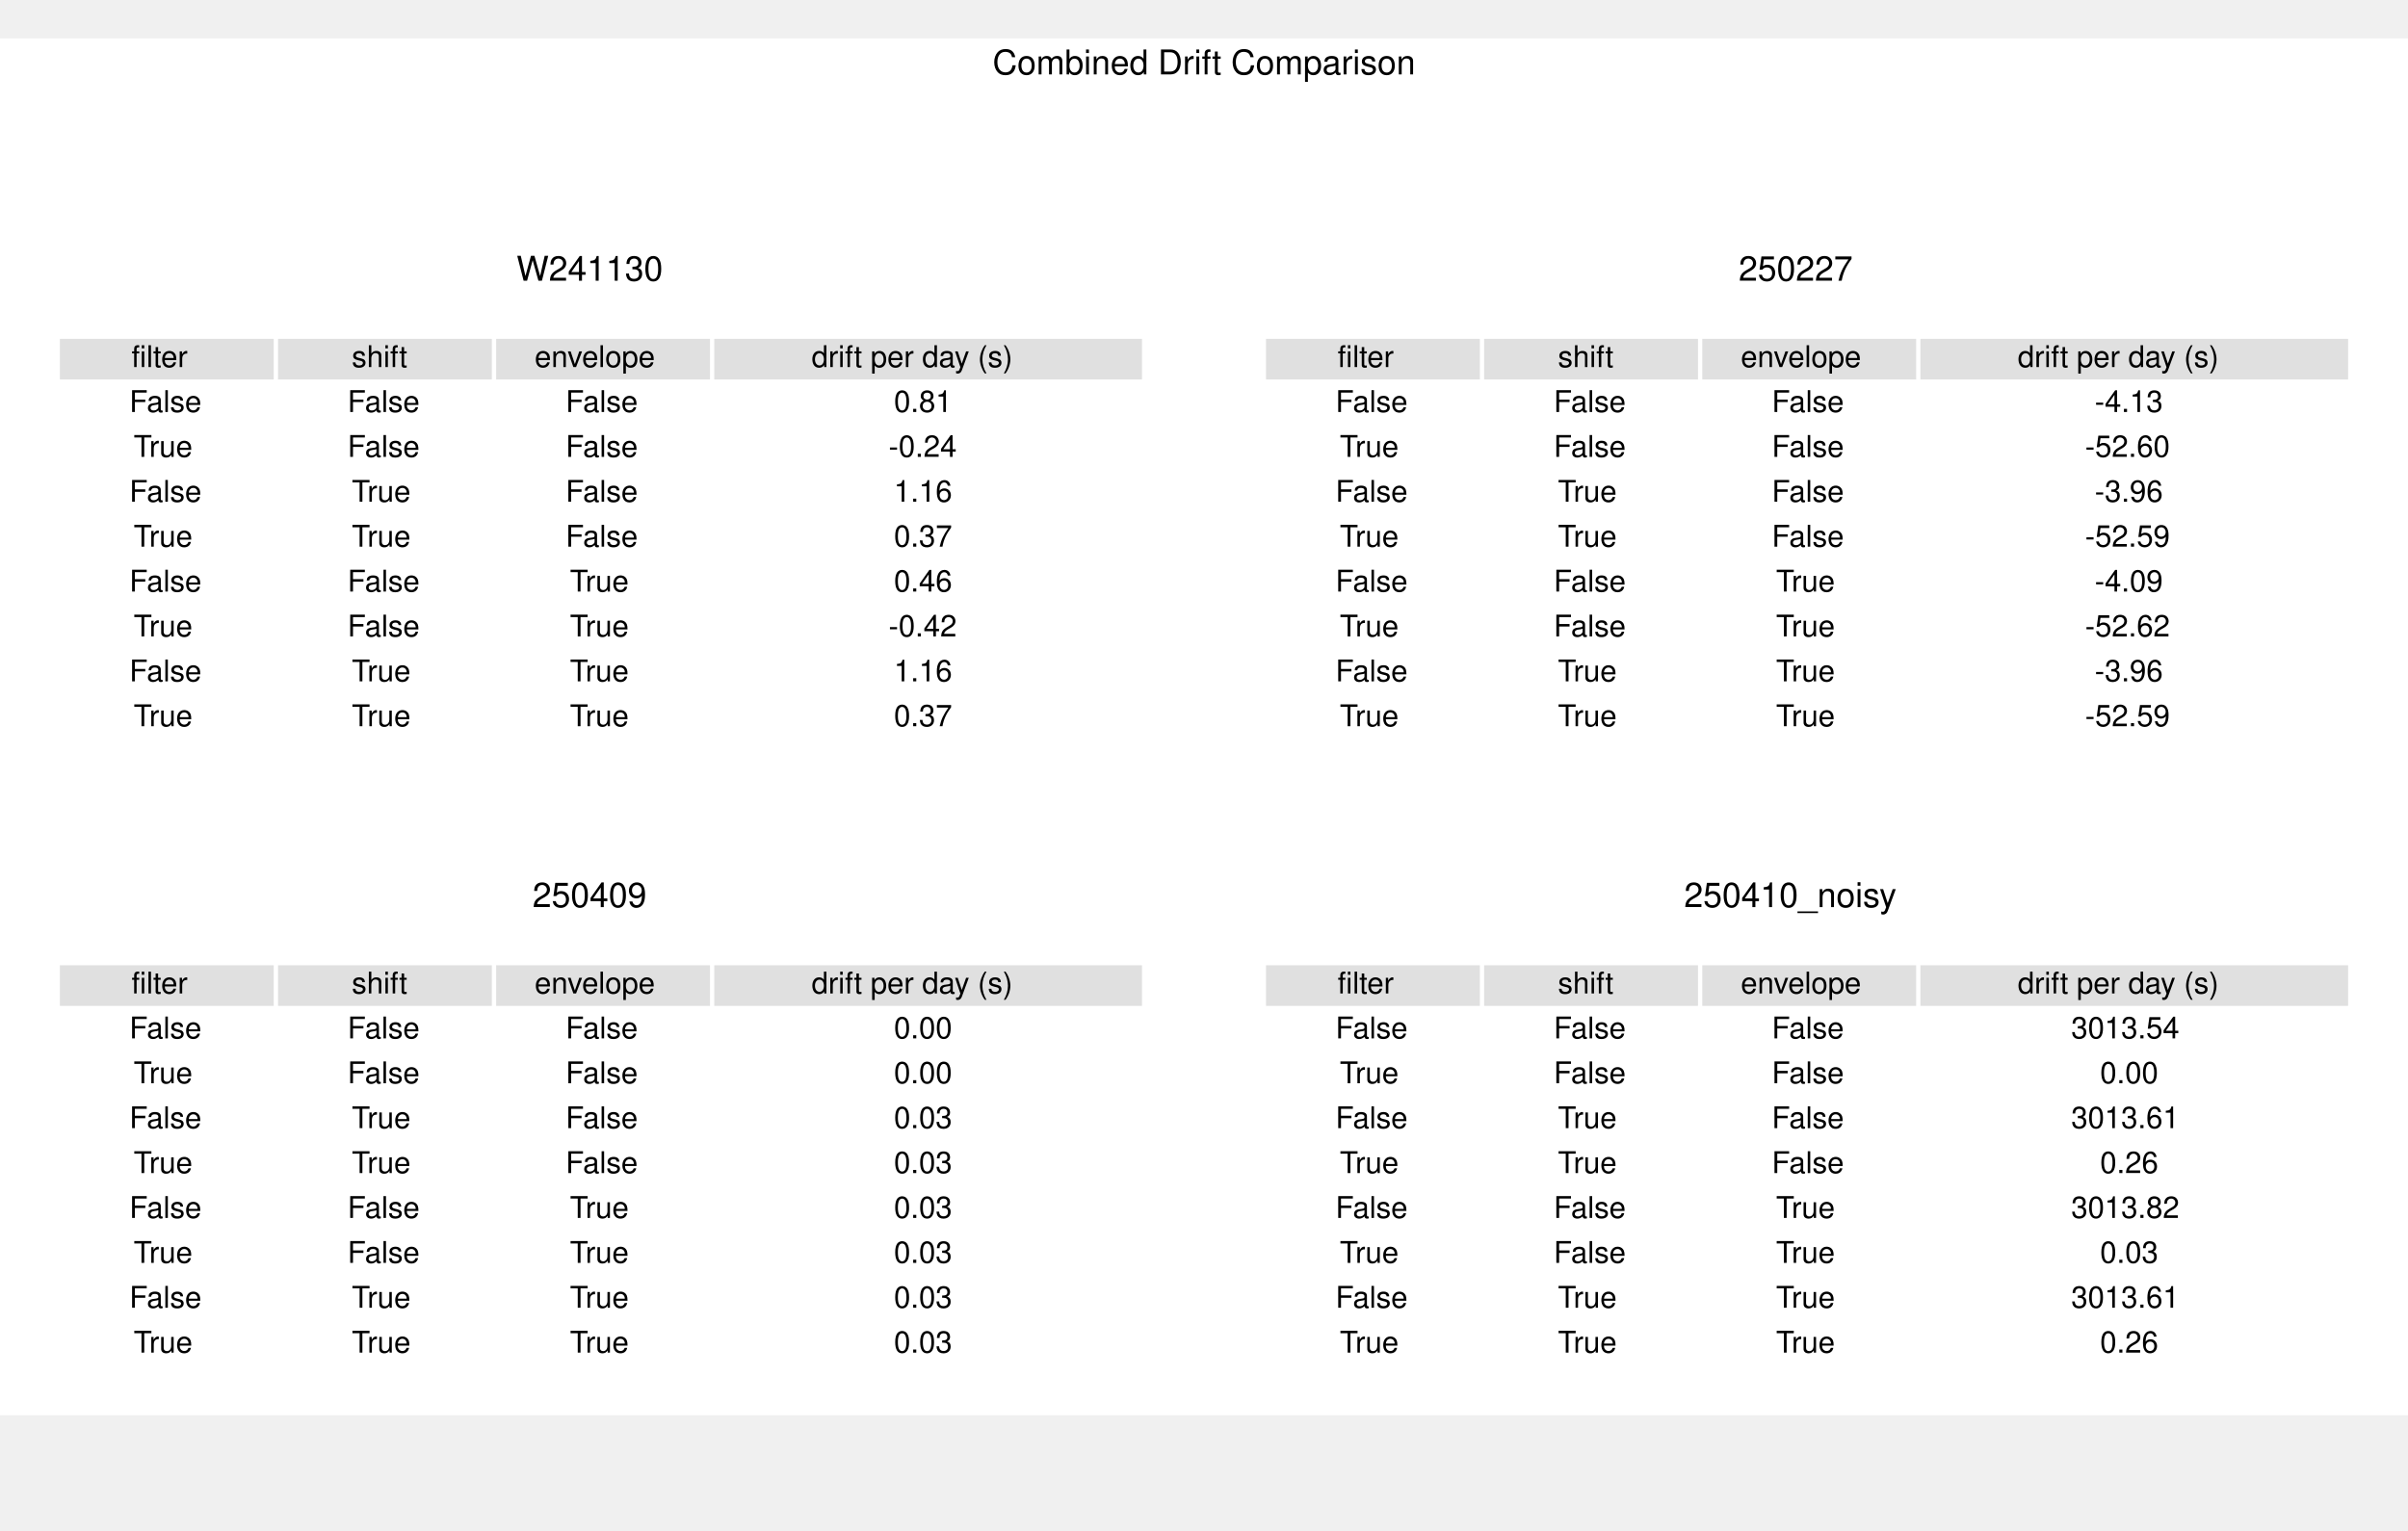
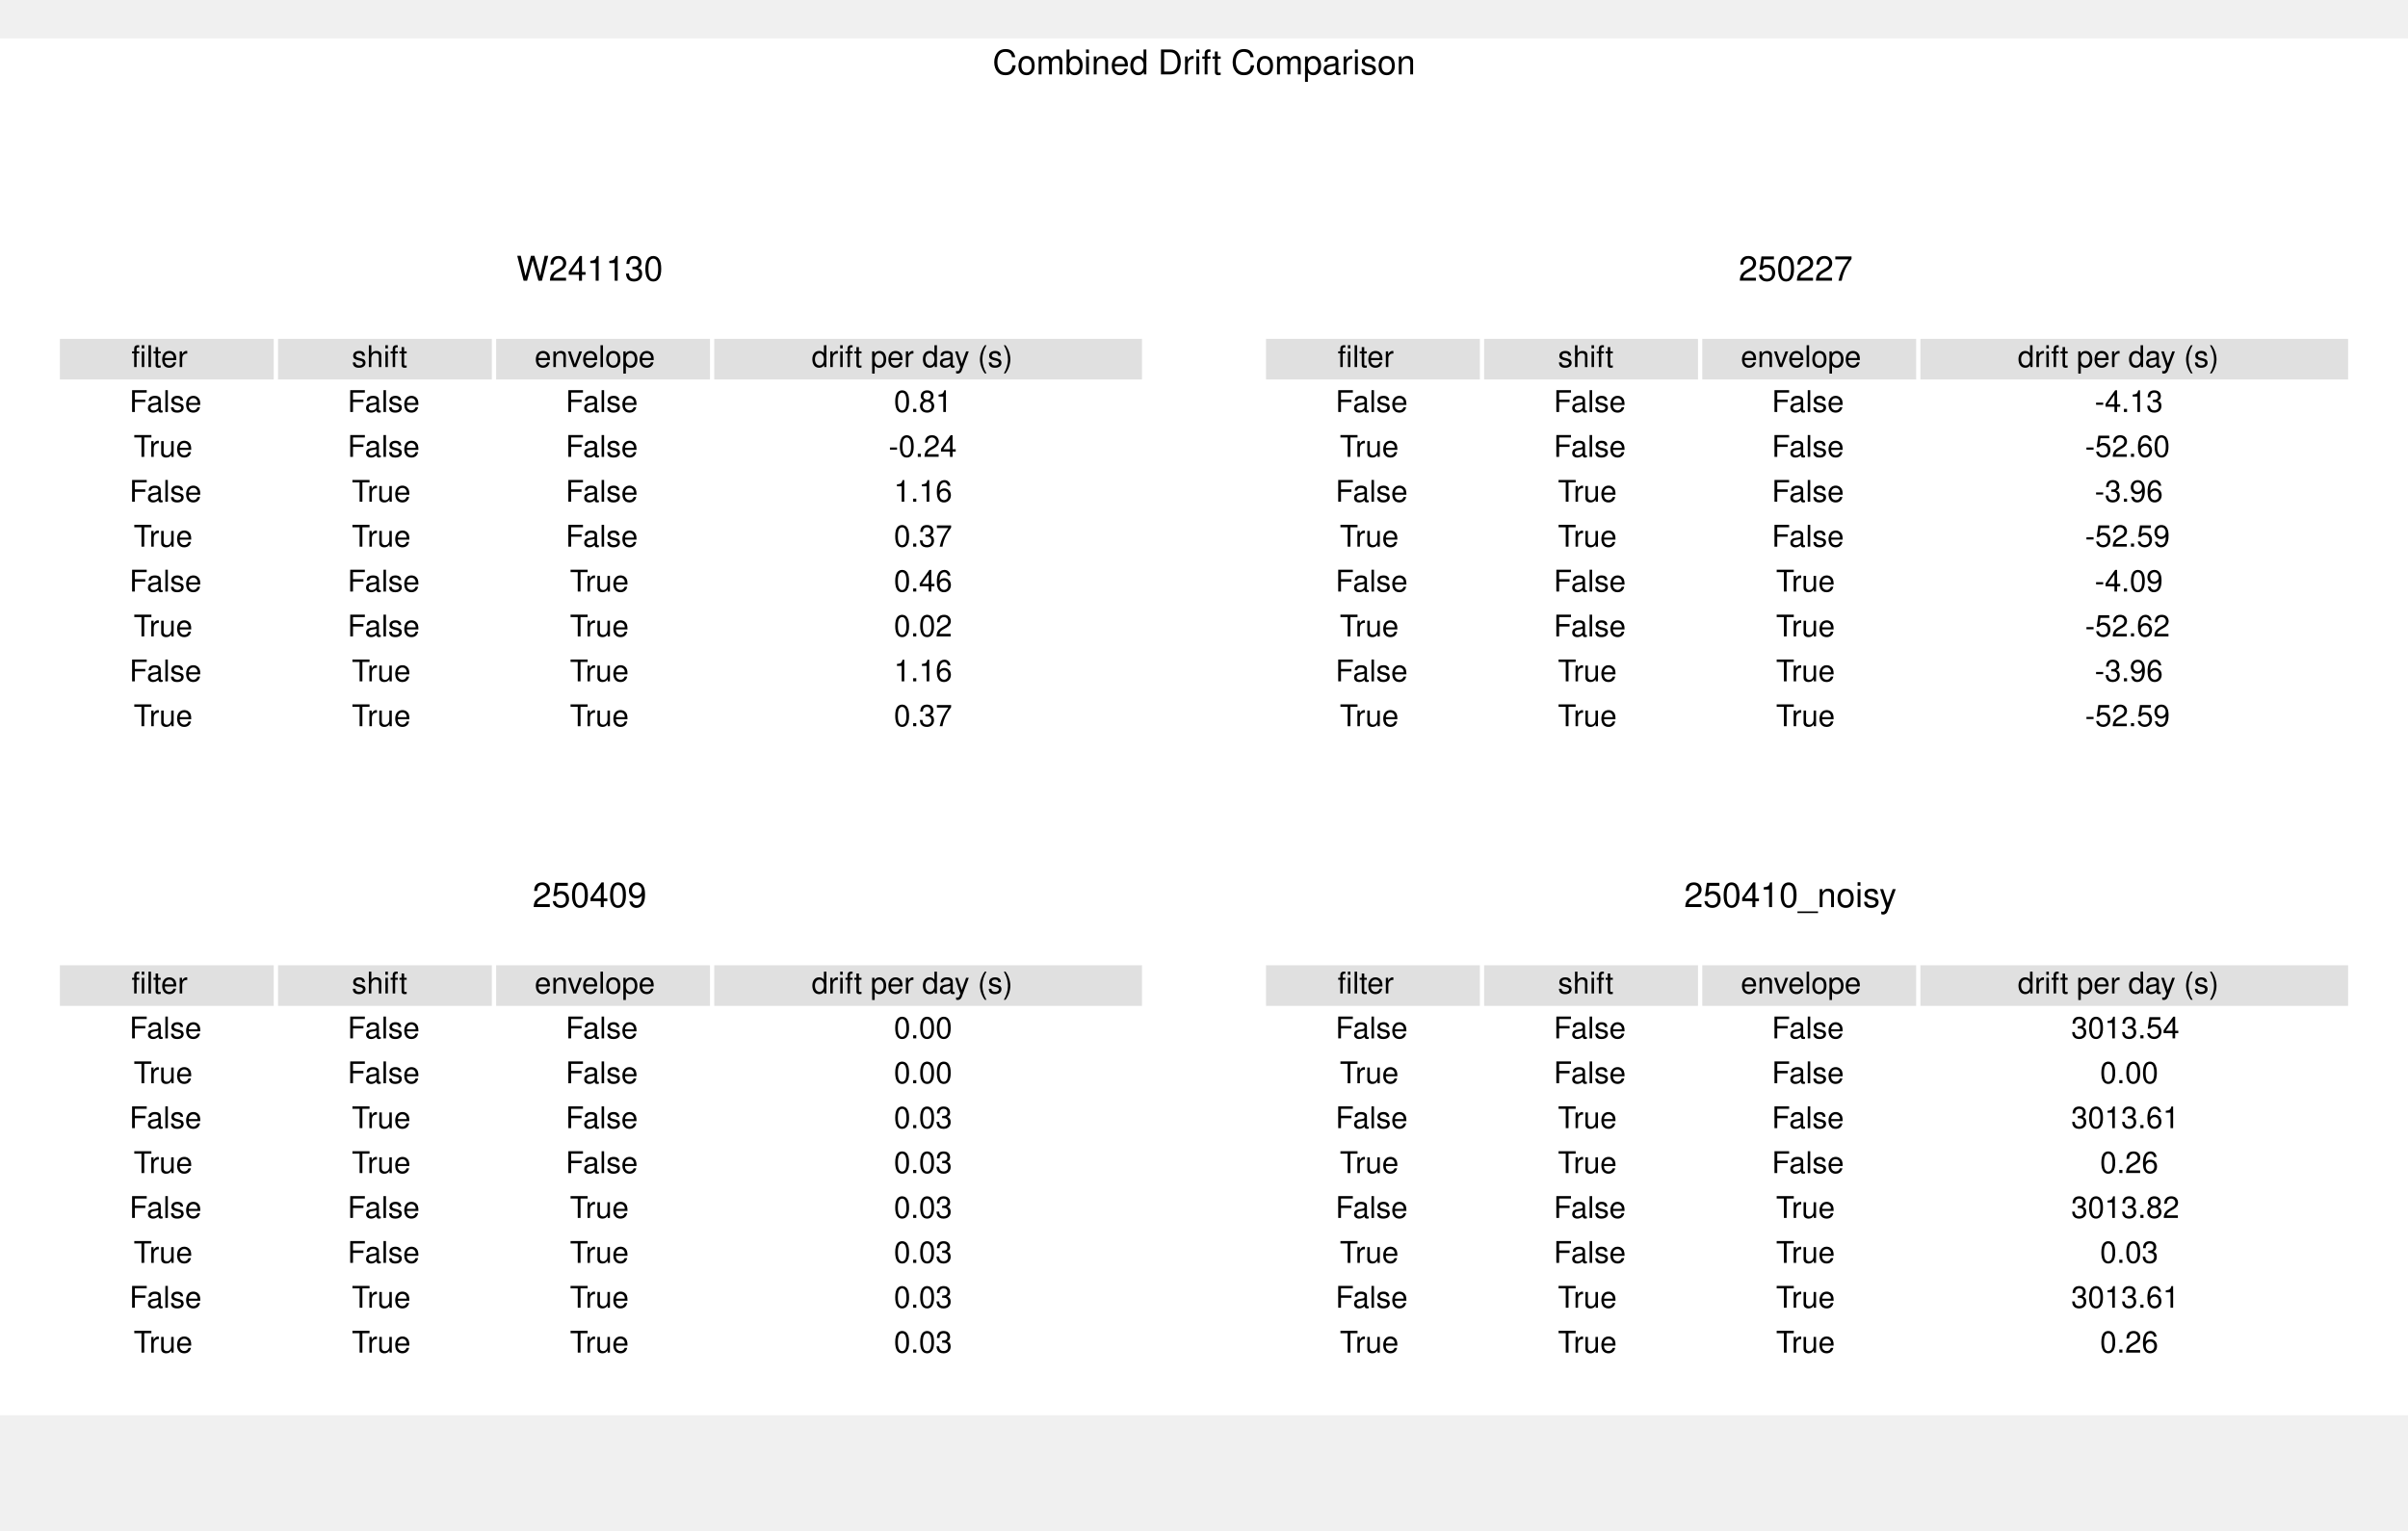
<svg xmlns="http://www.w3.org/2000/svg" width="1126pt" height="716pt" viewBox="0.00 36.00 1126.00 680.00">
  <g id="graph0" class="graph" transform="scale(1 1) rotate(0) translate(0 680)">
    <polygon fill="white" stroke="transparent" points="0,0 0,-644 1126,-644 1126,0 0,0" />
    <text text-anchor="middle" x="563" y="-627.2" font-family="Helvetica,sans-Serif" font-size="16.00">Combined Drift Comparison</text>
    <g id="clust1" class="cluster">
</g>
    <g id="clust2" class="cluster">
</g>
    <g id="clust3" class="cluster">
</g>
    <g id="node1" class="node">
      <text text-anchor="start" x="813" y="-530.7" font-family="Helvetica,sans-Serif" font-size="16.00">250227</text>
      <polygon fill="#e0e0e0" stroke="transparent" points="592,-484.5 592,-503.5 692,-503.5 692,-484.5 592,-484.5" />
      <text text-anchor="start" x="625.5" y="-490.3" font-family="Helvetica,sans-Serif" font-size="14.00">filter</text>
      <polygon fill="#e0e0e0" stroke="transparent" points="694,-484.5 694,-503.5 794,-503.5 794,-484.5 694,-484.5" />
      <text text-anchor="start" x="728.5" y="-490.3" font-family="Helvetica,sans-Serif" font-size="14.00">shift</text>
      <polygon fill="#e0e0e0" stroke="transparent" points="796,-484.5 796,-503.5 896,-503.5 896,-484.5 796,-484.5" />
      <text text-anchor="start" x="814" y="-490.3" font-family="Helvetica,sans-Serif" font-size="14.00">envelope</text>
      <polygon fill="#e0e0e0" stroke="transparent" points="898,-484.5 898,-503.5 1098,-503.5 1098,-484.5 898,-484.5" />
      <text text-anchor="start" x="943.5" y="-490.3" font-family="Helvetica,sans-Serif" font-size="14.00">drift per day (s)</text>
      <text text-anchor="start" x="624.5" y="-469.3" font-family="Helvetica,sans-Serif" font-size="14.00">False</text>
      <text text-anchor="start" x="726.5" y="-469.3" font-family="Helvetica,sans-Serif" font-size="14.00">False</text>
      <text text-anchor="start" x="828.5" y="-469.3" font-family="Helvetica,sans-Serif" font-size="14.00">False</text>
      <text text-anchor="start" x="979.5" y="-469.3" font-family="Helvetica,sans-Serif" font-size="14.00">-4.13</text>
      <text text-anchor="start" x="626.5" y="-448.3" font-family="Helvetica,sans-Serif" font-size="14.00">True</text>
      <text text-anchor="start" x="726.5" y="-448.3" font-family="Helvetica,sans-Serif" font-size="14.00">False</text>
      <text text-anchor="start" x="828.5" y="-448.3" font-family="Helvetica,sans-Serif" font-size="14.00">False</text>
      <text text-anchor="start" x="975" y="-448.3" font-family="Helvetica,sans-Serif" font-size="14.00">-52.60</text>
      <text text-anchor="start" x="624.5" y="-427.3" font-family="Helvetica,sans-Serif" font-size="14.00">False</text>
      <text text-anchor="start" x="728.5" y="-427.3" font-family="Helvetica,sans-Serif" font-size="14.00">True</text>
      <text text-anchor="start" x="828.5" y="-427.3" font-family="Helvetica,sans-Serif" font-size="14.00">False</text>
      <text text-anchor="start" x="979.5" y="-427.3" font-family="Helvetica,sans-Serif" font-size="14.00">-3.96</text>
      <text text-anchor="start" x="626.5" y="-406.3" font-family="Helvetica,sans-Serif" font-size="14.00">True</text>
      <text text-anchor="start" x="728.5" y="-406.3" font-family="Helvetica,sans-Serif" font-size="14.00">True</text>
      <text text-anchor="start" x="828.5" y="-406.3" font-family="Helvetica,sans-Serif" font-size="14.00">False</text>
      <text text-anchor="start" x="975" y="-406.3" font-family="Helvetica,sans-Serif" font-size="14.00">-52.59</text>
      <text text-anchor="start" x="624.5" y="-385.3" font-family="Helvetica,sans-Serif" font-size="14.00">False</text>
      <text text-anchor="start" x="726.5" y="-385.3" font-family="Helvetica,sans-Serif" font-size="14.00">False</text>
      <text text-anchor="start" x="830.5" y="-385.3" font-family="Helvetica,sans-Serif" font-size="14.00">True</text>
      <text text-anchor="start" x="979.5" y="-385.3" font-family="Helvetica,sans-Serif" font-size="14.00">-4.09</text>
      <text text-anchor="start" x="626.5" y="-364.3" font-family="Helvetica,sans-Serif" font-size="14.00">True</text>
      <text text-anchor="start" x="726.5" y="-364.3" font-family="Helvetica,sans-Serif" font-size="14.00">False</text>
      <text text-anchor="start" x="830.5" y="-364.3" font-family="Helvetica,sans-Serif" font-size="14.00">True</text>
      <text text-anchor="start" x="975" y="-364.3" font-family="Helvetica,sans-Serif" font-size="14.00">-52.62</text>
      <text text-anchor="start" x="624.5" y="-343.3" font-family="Helvetica,sans-Serif" font-size="14.00">False</text>
      <text text-anchor="start" x="728.5" y="-343.3" font-family="Helvetica,sans-Serif" font-size="14.00">True</text>
      <text text-anchor="start" x="830.5" y="-343.3" font-family="Helvetica,sans-Serif" font-size="14.00">True</text>
      <text text-anchor="start" x="979.5" y="-343.3" font-family="Helvetica,sans-Serif" font-size="14.00">-3.96</text>
      <text text-anchor="start" x="626.5" y="-322.3" font-family="Helvetica,sans-Serif" font-size="14.00">True</text>
      <text text-anchor="start" x="728.5" y="-322.3" font-family="Helvetica,sans-Serif" font-size="14.00">True</text>
      <text text-anchor="start" x="830.5" y="-322.3" font-family="Helvetica,sans-Serif" font-size="14.00">True</text>
      <text text-anchor="start" x="975" y="-322.3" font-family="Helvetica,sans-Serif" font-size="14.00">-52.59</text>
    </g>
    <g id="node2" class="node">
      <text text-anchor="start" x="787.5" y="-237.7" font-family="Helvetica,sans-Serif" font-size="16.00">250410_noisy</text>
      <polygon fill="#e0e0e0" stroke="transparent" points="592,-191.5 592,-210.5 692,-210.5 692,-191.5 592,-191.5" />
      <text text-anchor="start" x="625.5" y="-197.3" font-family="Helvetica,sans-Serif" font-size="14.00">filter</text>
      <polygon fill="#e0e0e0" stroke="transparent" points="694,-191.5 694,-210.5 794,-210.5 794,-191.5 694,-191.5" />
      <text text-anchor="start" x="728.5" y="-197.3" font-family="Helvetica,sans-Serif" font-size="14.00">shift</text>
      <polygon fill="#e0e0e0" stroke="transparent" points="796,-191.5 796,-210.5 896,-210.5 896,-191.5 796,-191.5" />
      <text text-anchor="start" x="814" y="-197.3" font-family="Helvetica,sans-Serif" font-size="14.00">envelope</text>
      <polygon fill="#e0e0e0" stroke="transparent" points="898,-191.5 898,-210.5 1098,-210.5 1098,-191.5 898,-191.5" />
      <text text-anchor="start" x="943.5" y="-197.3" font-family="Helvetica,sans-Serif" font-size="14.00">drift per day (s)</text>
      <text text-anchor="start" x="624.5" y="-176.3" font-family="Helvetica,sans-Serif" font-size="14.00">False</text>
      <text text-anchor="start" x="726.5" y="-176.3" font-family="Helvetica,sans-Serif" font-size="14.00">False</text>
      <text text-anchor="start" x="828.5" y="-176.3" font-family="Helvetica,sans-Serif" font-size="14.00">False</text>
      <text text-anchor="start" x="968.5" y="-176.3" font-family="Helvetica,sans-Serif" font-size="14.00">3013.54</text>
      <text text-anchor="start" x="626.5" y="-155.3" font-family="Helvetica,sans-Serif" font-size="14.00">True</text>
      <text text-anchor="start" x="726.5" y="-155.3" font-family="Helvetica,sans-Serif" font-size="14.00">False</text>
      <text text-anchor="start" x="828.5" y="-155.3" font-family="Helvetica,sans-Serif" font-size="14.00">False</text>
      <text text-anchor="start" x="982" y="-155.3" font-family="Helvetica,sans-Serif" font-size="14.00">0.00</text>
      <text text-anchor="start" x="624.5" y="-134.3" font-family="Helvetica,sans-Serif" font-size="14.00">False</text>
      <text text-anchor="start" x="728.5" y="-134.3" font-family="Helvetica,sans-Serif" font-size="14.00">True</text>
      <text text-anchor="start" x="828.5" y="-134.3" font-family="Helvetica,sans-Serif" font-size="14.00">False</text>
      <text text-anchor="start" x="968.5" y="-134.3" font-family="Helvetica,sans-Serif" font-size="14.00">3013.61</text>
      <text text-anchor="start" x="626.5" y="-113.3" font-family="Helvetica,sans-Serif" font-size="14.00">True</text>
      <text text-anchor="start" x="728.5" y="-113.3" font-family="Helvetica,sans-Serif" font-size="14.00">True</text>
      <text text-anchor="start" x="828.5" y="-113.3" font-family="Helvetica,sans-Serif" font-size="14.00">False</text>
      <text text-anchor="start" x="982" y="-113.3" font-family="Helvetica,sans-Serif" font-size="14.00">0.26</text>
      <text text-anchor="start" x="624.5" y="-92.3" font-family="Helvetica,sans-Serif" font-size="14.00">False</text>
      <text text-anchor="start" x="726.5" y="-92.3" font-family="Helvetica,sans-Serif" font-size="14.00">False</text>
      <text text-anchor="start" x="830.5" y="-92.3" font-family="Helvetica,sans-Serif" font-size="14.00">True</text>
      <text text-anchor="start" x="968.5" y="-92.3" font-family="Helvetica,sans-Serif" font-size="14.00">3013.82</text>
      <text text-anchor="start" x="626.5" y="-71.3" font-family="Helvetica,sans-Serif" font-size="14.00">True</text>
      <text text-anchor="start" x="726.5" y="-71.3" font-family="Helvetica,sans-Serif" font-size="14.00">False</text>
      <text text-anchor="start" x="830.5" y="-71.3" font-family="Helvetica,sans-Serif" font-size="14.00">True</text>
      <text text-anchor="start" x="982" y="-71.3" font-family="Helvetica,sans-Serif" font-size="14.00">0.03</text>
      <text text-anchor="start" x="624.5" y="-50.3" font-family="Helvetica,sans-Serif" font-size="14.00">False</text>
      <text text-anchor="start" x="728.5" y="-50.3" font-family="Helvetica,sans-Serif" font-size="14.00">True</text>
      <text text-anchor="start" x="830.5" y="-50.3" font-family="Helvetica,sans-Serif" font-size="14.00">True</text>
      <text text-anchor="start" x="968.5" y="-50.3" font-family="Helvetica,sans-Serif" font-size="14.00">3013.61</text>
      <text text-anchor="start" x="626.5" y="-29.3" font-family="Helvetica,sans-Serif" font-size="14.00">True</text>
      <text text-anchor="start" x="728.5" y="-29.3" font-family="Helvetica,sans-Serif" font-size="14.00">True</text>
      <text text-anchor="start" x="830.5" y="-29.3" font-family="Helvetica,sans-Serif" font-size="14.00">True</text>
      <text text-anchor="start" x="982" y="-29.3" font-family="Helvetica,sans-Serif" font-size="14.00">0.26</text>
    </g>
    <g id="node3" class="node">
      <text text-anchor="start" x="241.5" y="-530.7" font-family="Helvetica,sans-Serif" font-size="16.00">W241130</text>
      <polygon fill="#e0e0e0" stroke="transparent" points="28,-484.5 28,-503.5 128,-503.5 128,-484.5 28,-484.5" />
      <text text-anchor="start" x="61.5" y="-490.3" font-family="Helvetica,sans-Serif" font-size="14.00">filter</text>
      <polygon fill="#e0e0e0" stroke="transparent" points="130,-484.5 130,-503.5 230,-503.5 230,-484.5 130,-484.5" />
      <text text-anchor="start" x="164.5" y="-490.3" font-family="Helvetica,sans-Serif" font-size="14.00">shift</text>
      <polygon fill="#e0e0e0" stroke="transparent" points="232,-484.5 232,-503.5 332,-503.5 332,-484.5 232,-484.5" />
      <text text-anchor="start" x="250" y="-490.3" font-family="Helvetica,sans-Serif" font-size="14.00">envelope</text>
      <polygon fill="#e0e0e0" stroke="transparent" points="334,-484.5 334,-503.5 534,-503.5 534,-484.5 334,-484.5" />
      <text text-anchor="start" x="379.5" y="-490.3" font-family="Helvetica,sans-Serif" font-size="14.00">drift per day (s)</text>
      <text text-anchor="start" x="60.5" y="-469.3" font-family="Helvetica,sans-Serif" font-size="14.00">False</text>
      <text text-anchor="start" x="162.5" y="-469.3" font-family="Helvetica,sans-Serif" font-size="14.00">False</text>
      <text text-anchor="start" x="264.5" y="-469.3" font-family="Helvetica,sans-Serif" font-size="14.00">False</text>
      <text text-anchor="start" x="418" y="-469.3" font-family="Helvetica,sans-Serif" font-size="14.00">0.81</text>
      <text text-anchor="start" x="62.5" y="-448.3" font-family="Helvetica,sans-Serif" font-size="14.00">True</text>
      <text text-anchor="start" x="162.5" y="-448.3" font-family="Helvetica,sans-Serif" font-size="14.00">False</text>
      <text text-anchor="start" x="264.5" y="-448.3" font-family="Helvetica,sans-Serif" font-size="14.00">False</text>
      <text text-anchor="start" x="415.5" y="-448.3" font-family="Helvetica,sans-Serif" font-size="14.00">-0.24</text>
      <text text-anchor="start" x="60.5" y="-427.3" font-family="Helvetica,sans-Serif" font-size="14.00">False</text>
      <text text-anchor="start" x="164.5" y="-427.3" font-family="Helvetica,sans-Serif" font-size="14.00">True</text>
      <text text-anchor="start" x="264.5" y="-427.3" font-family="Helvetica,sans-Serif" font-size="14.00">False</text>
      <text text-anchor="start" x="418" y="-427.3" font-family="Helvetica,sans-Serif" font-size="14.00">1.16</text>
      <text text-anchor="start" x="62.5" y="-406.3" font-family="Helvetica,sans-Serif" font-size="14.00">True</text>
      <text text-anchor="start" x="164.5" y="-406.3" font-family="Helvetica,sans-Serif" font-size="14.00">True</text>
      <text text-anchor="start" x="264.5" y="-406.3" font-family="Helvetica,sans-Serif" font-size="14.00">False</text>
      <text text-anchor="start" x="418" y="-406.3" font-family="Helvetica,sans-Serif" font-size="14.00">0.37</text>
      <text text-anchor="start" x="60.5" y="-385.3" font-family="Helvetica,sans-Serif" font-size="14.00">False</text>
      <text text-anchor="start" x="162.5" y="-385.3" font-family="Helvetica,sans-Serif" font-size="14.00">False</text>
      <text text-anchor="start" x="266.5" y="-385.3" font-family="Helvetica,sans-Serif" font-size="14.00">True</text>
      <text text-anchor="start" x="418" y="-385.3" font-family="Helvetica,sans-Serif" font-size="14.00">0.46</text>
      <text text-anchor="start" x="62.5" y="-364.3" font-family="Helvetica,sans-Serif" font-size="14.00">True</text>
      <text text-anchor="start" x="162.5" y="-364.3" font-family="Helvetica,sans-Serif" font-size="14.00">False</text>
      <text text-anchor="start" x="266.5" y="-364.3" font-family="Helvetica,sans-Serif" font-size="14.00">True</text>
-       <text text-anchor="start" x="415.5" y="-364.3" font-family="Helvetica,sans-Serif" font-size="14.00">-0.42</text>
+       <text text-anchor="start" x="418" y="-364.3" font-family="Helvetica,sans-Serif" font-size="14.00">0.02</text>
      <text text-anchor="start" x="60.5" y="-343.3" font-family="Helvetica,sans-Serif" font-size="14.00">False</text>
      <text text-anchor="start" x="164.5" y="-343.3" font-family="Helvetica,sans-Serif" font-size="14.00">True</text>
      <text text-anchor="start" x="266.5" y="-343.3" font-family="Helvetica,sans-Serif" font-size="14.00">True</text>
      <text text-anchor="start" x="418" y="-343.3" font-family="Helvetica,sans-Serif" font-size="14.00">1.16</text>
      <text text-anchor="start" x="62.5" y="-322.3" font-family="Helvetica,sans-Serif" font-size="14.00">True</text>
      <text text-anchor="start" x="164.5" y="-322.3" font-family="Helvetica,sans-Serif" font-size="14.00">True</text>
      <text text-anchor="start" x="266.5" y="-322.3" font-family="Helvetica,sans-Serif" font-size="14.00">True</text>
      <text text-anchor="start" x="418" y="-322.3" font-family="Helvetica,sans-Serif" font-size="14.00">0.37</text>
    </g>
    <g id="node4" class="node">
      <text text-anchor="start" x="249" y="-237.7" font-family="Helvetica,sans-Serif" font-size="16.00">250409</text>
      <polygon fill="#e0e0e0" stroke="transparent" points="28,-191.5 28,-210.5 128,-210.5 128,-191.5 28,-191.5" />
      <text text-anchor="start" x="61.5" y="-197.3" font-family="Helvetica,sans-Serif" font-size="14.00">filter</text>
      <polygon fill="#e0e0e0" stroke="transparent" points="130,-191.5 130,-210.5 230,-210.5 230,-191.5 130,-191.5" />
      <text text-anchor="start" x="164.5" y="-197.3" font-family="Helvetica,sans-Serif" font-size="14.00">shift</text>
      <polygon fill="#e0e0e0" stroke="transparent" points="232,-191.5 232,-210.5 332,-210.5 332,-191.5 232,-191.5" />
      <text text-anchor="start" x="250" y="-197.3" font-family="Helvetica,sans-Serif" font-size="14.00">envelope</text>
      <polygon fill="#e0e0e0" stroke="transparent" points="334,-191.5 334,-210.5 534,-210.5 534,-191.5 334,-191.5" />
      <text text-anchor="start" x="379.5" y="-197.3" font-family="Helvetica,sans-Serif" font-size="14.00">drift per day (s)</text>
      <text text-anchor="start" x="60.5" y="-176.3" font-family="Helvetica,sans-Serif" font-size="14.00">False</text>
      <text text-anchor="start" x="162.5" y="-176.3" font-family="Helvetica,sans-Serif" font-size="14.00">False</text>
      <text text-anchor="start" x="264.5" y="-176.3" font-family="Helvetica,sans-Serif" font-size="14.00">False</text>
      <text text-anchor="start" x="418" y="-176.3" font-family="Helvetica,sans-Serif" font-size="14.00">0.00</text>
      <text text-anchor="start" x="62.5" y="-155.3" font-family="Helvetica,sans-Serif" font-size="14.00">True</text>
      <text text-anchor="start" x="162.5" y="-155.3" font-family="Helvetica,sans-Serif" font-size="14.00">False</text>
      <text text-anchor="start" x="264.5" y="-155.3" font-family="Helvetica,sans-Serif" font-size="14.00">False</text>
      <text text-anchor="start" x="418" y="-155.3" font-family="Helvetica,sans-Serif" font-size="14.00">0.00</text>
      <text text-anchor="start" x="60.5" y="-134.3" font-family="Helvetica,sans-Serif" font-size="14.00">False</text>
      <text text-anchor="start" x="164.5" y="-134.3" font-family="Helvetica,sans-Serif" font-size="14.00">True</text>
      <text text-anchor="start" x="264.5" y="-134.3" font-family="Helvetica,sans-Serif" font-size="14.00">False</text>
      <text text-anchor="start" x="418" y="-134.3" font-family="Helvetica,sans-Serif" font-size="14.00">0.03</text>
      <text text-anchor="start" x="62.5" y="-113.3" font-family="Helvetica,sans-Serif" font-size="14.00">True</text>
      <text text-anchor="start" x="164.5" y="-113.3" font-family="Helvetica,sans-Serif" font-size="14.00">True</text>
      <text text-anchor="start" x="264.5" y="-113.3" font-family="Helvetica,sans-Serif" font-size="14.00">False</text>
      <text text-anchor="start" x="418" y="-113.3" font-family="Helvetica,sans-Serif" font-size="14.00">0.03</text>
      <text text-anchor="start" x="60.5" y="-92.3" font-family="Helvetica,sans-Serif" font-size="14.00">False</text>
      <text text-anchor="start" x="162.5" y="-92.3" font-family="Helvetica,sans-Serif" font-size="14.00">False</text>
      <text text-anchor="start" x="266.5" y="-92.3" font-family="Helvetica,sans-Serif" font-size="14.00">True</text>
      <text text-anchor="start" x="418" y="-92.3" font-family="Helvetica,sans-Serif" font-size="14.00">0.03</text>
      <text text-anchor="start" x="62.5" y="-71.3" font-family="Helvetica,sans-Serif" font-size="14.00">True</text>
      <text text-anchor="start" x="162.5" y="-71.3" font-family="Helvetica,sans-Serif" font-size="14.00">False</text>
      <text text-anchor="start" x="266.5" y="-71.3" font-family="Helvetica,sans-Serif" font-size="14.00">True</text>
      <text text-anchor="start" x="418" y="-71.3" font-family="Helvetica,sans-Serif" font-size="14.00">0.03</text>
      <text text-anchor="start" x="60.5" y="-50.3" font-family="Helvetica,sans-Serif" font-size="14.00">False</text>
      <text text-anchor="start" x="164.5" y="-50.3" font-family="Helvetica,sans-Serif" font-size="14.00">True</text>
      <text text-anchor="start" x="266.5" y="-50.3" font-family="Helvetica,sans-Serif" font-size="14.00">True</text>
      <text text-anchor="start" x="418" y="-50.3" font-family="Helvetica,sans-Serif" font-size="14.00">0.03</text>
      <text text-anchor="start" x="62.5" y="-29.3" font-family="Helvetica,sans-Serif" font-size="14.00">True</text>
      <text text-anchor="start" x="164.5" y="-29.3" font-family="Helvetica,sans-Serif" font-size="14.00">True</text>
      <text text-anchor="start" x="266.5" y="-29.3" font-family="Helvetica,sans-Serif" font-size="14.00">True</text>
      <text text-anchor="start" x="418" y="-29.3" font-family="Helvetica,sans-Serif" font-size="14.00">0.03</text>
    </g>
  </g>
</svg>
